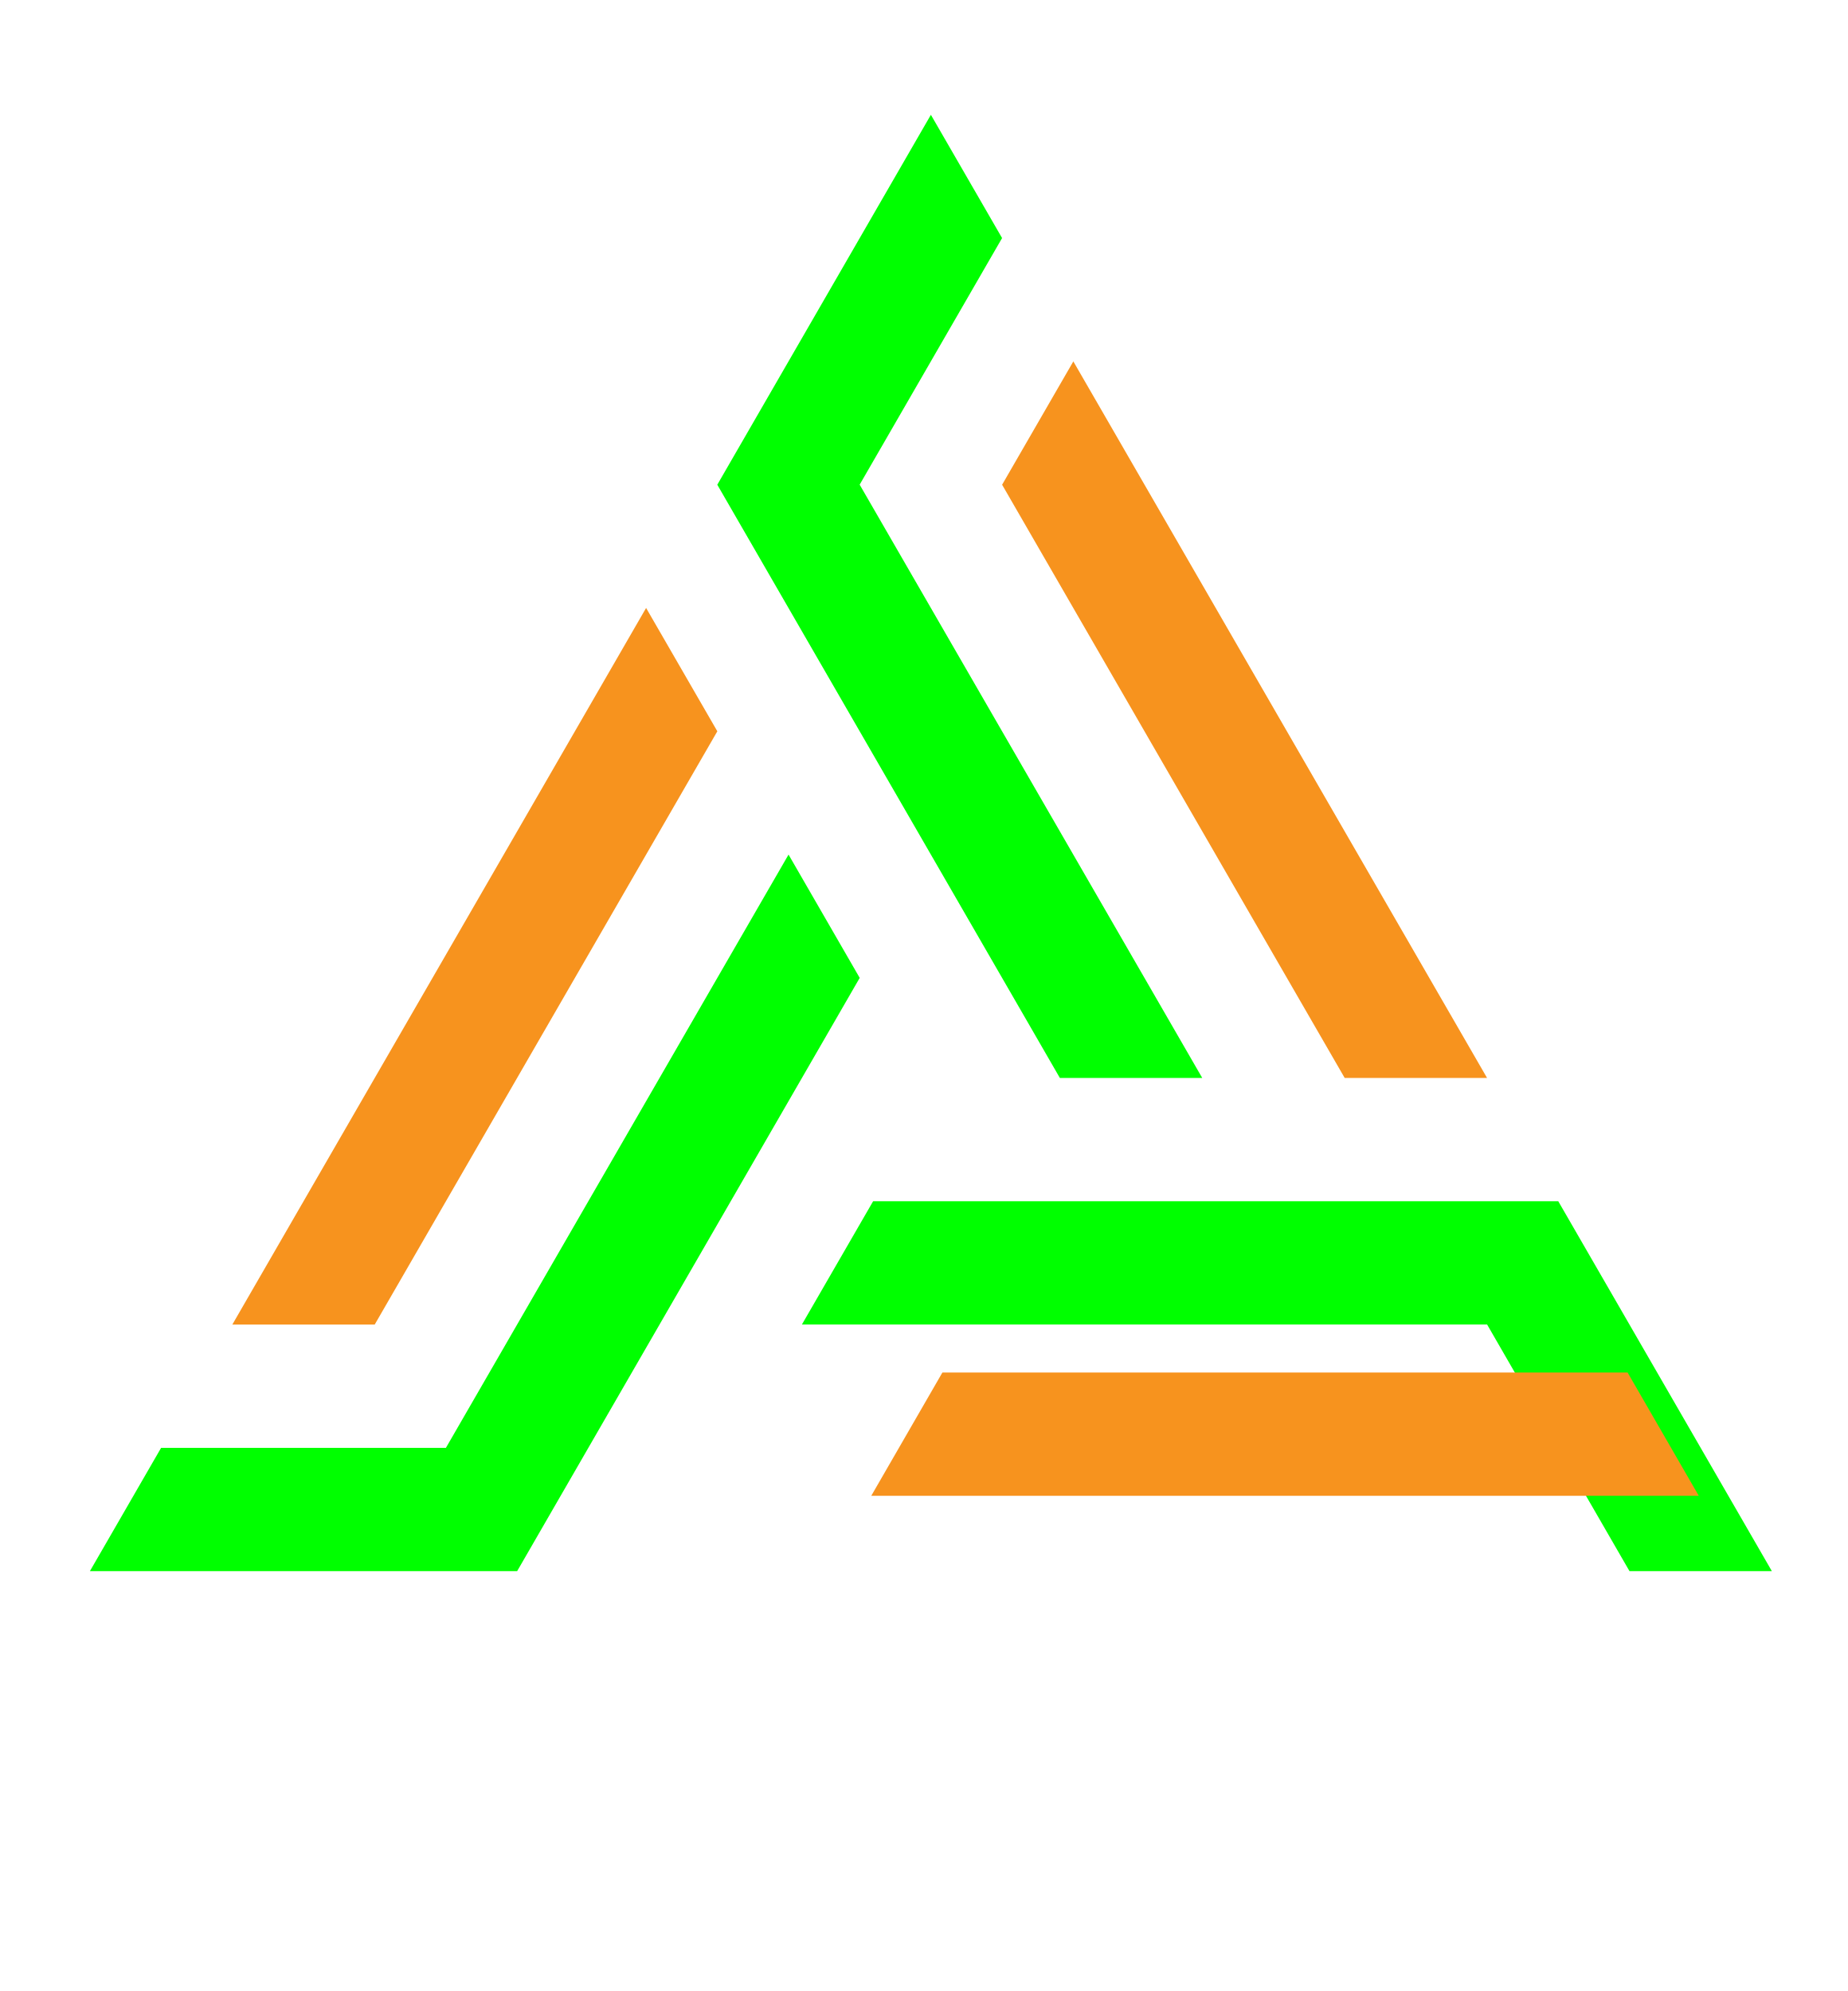
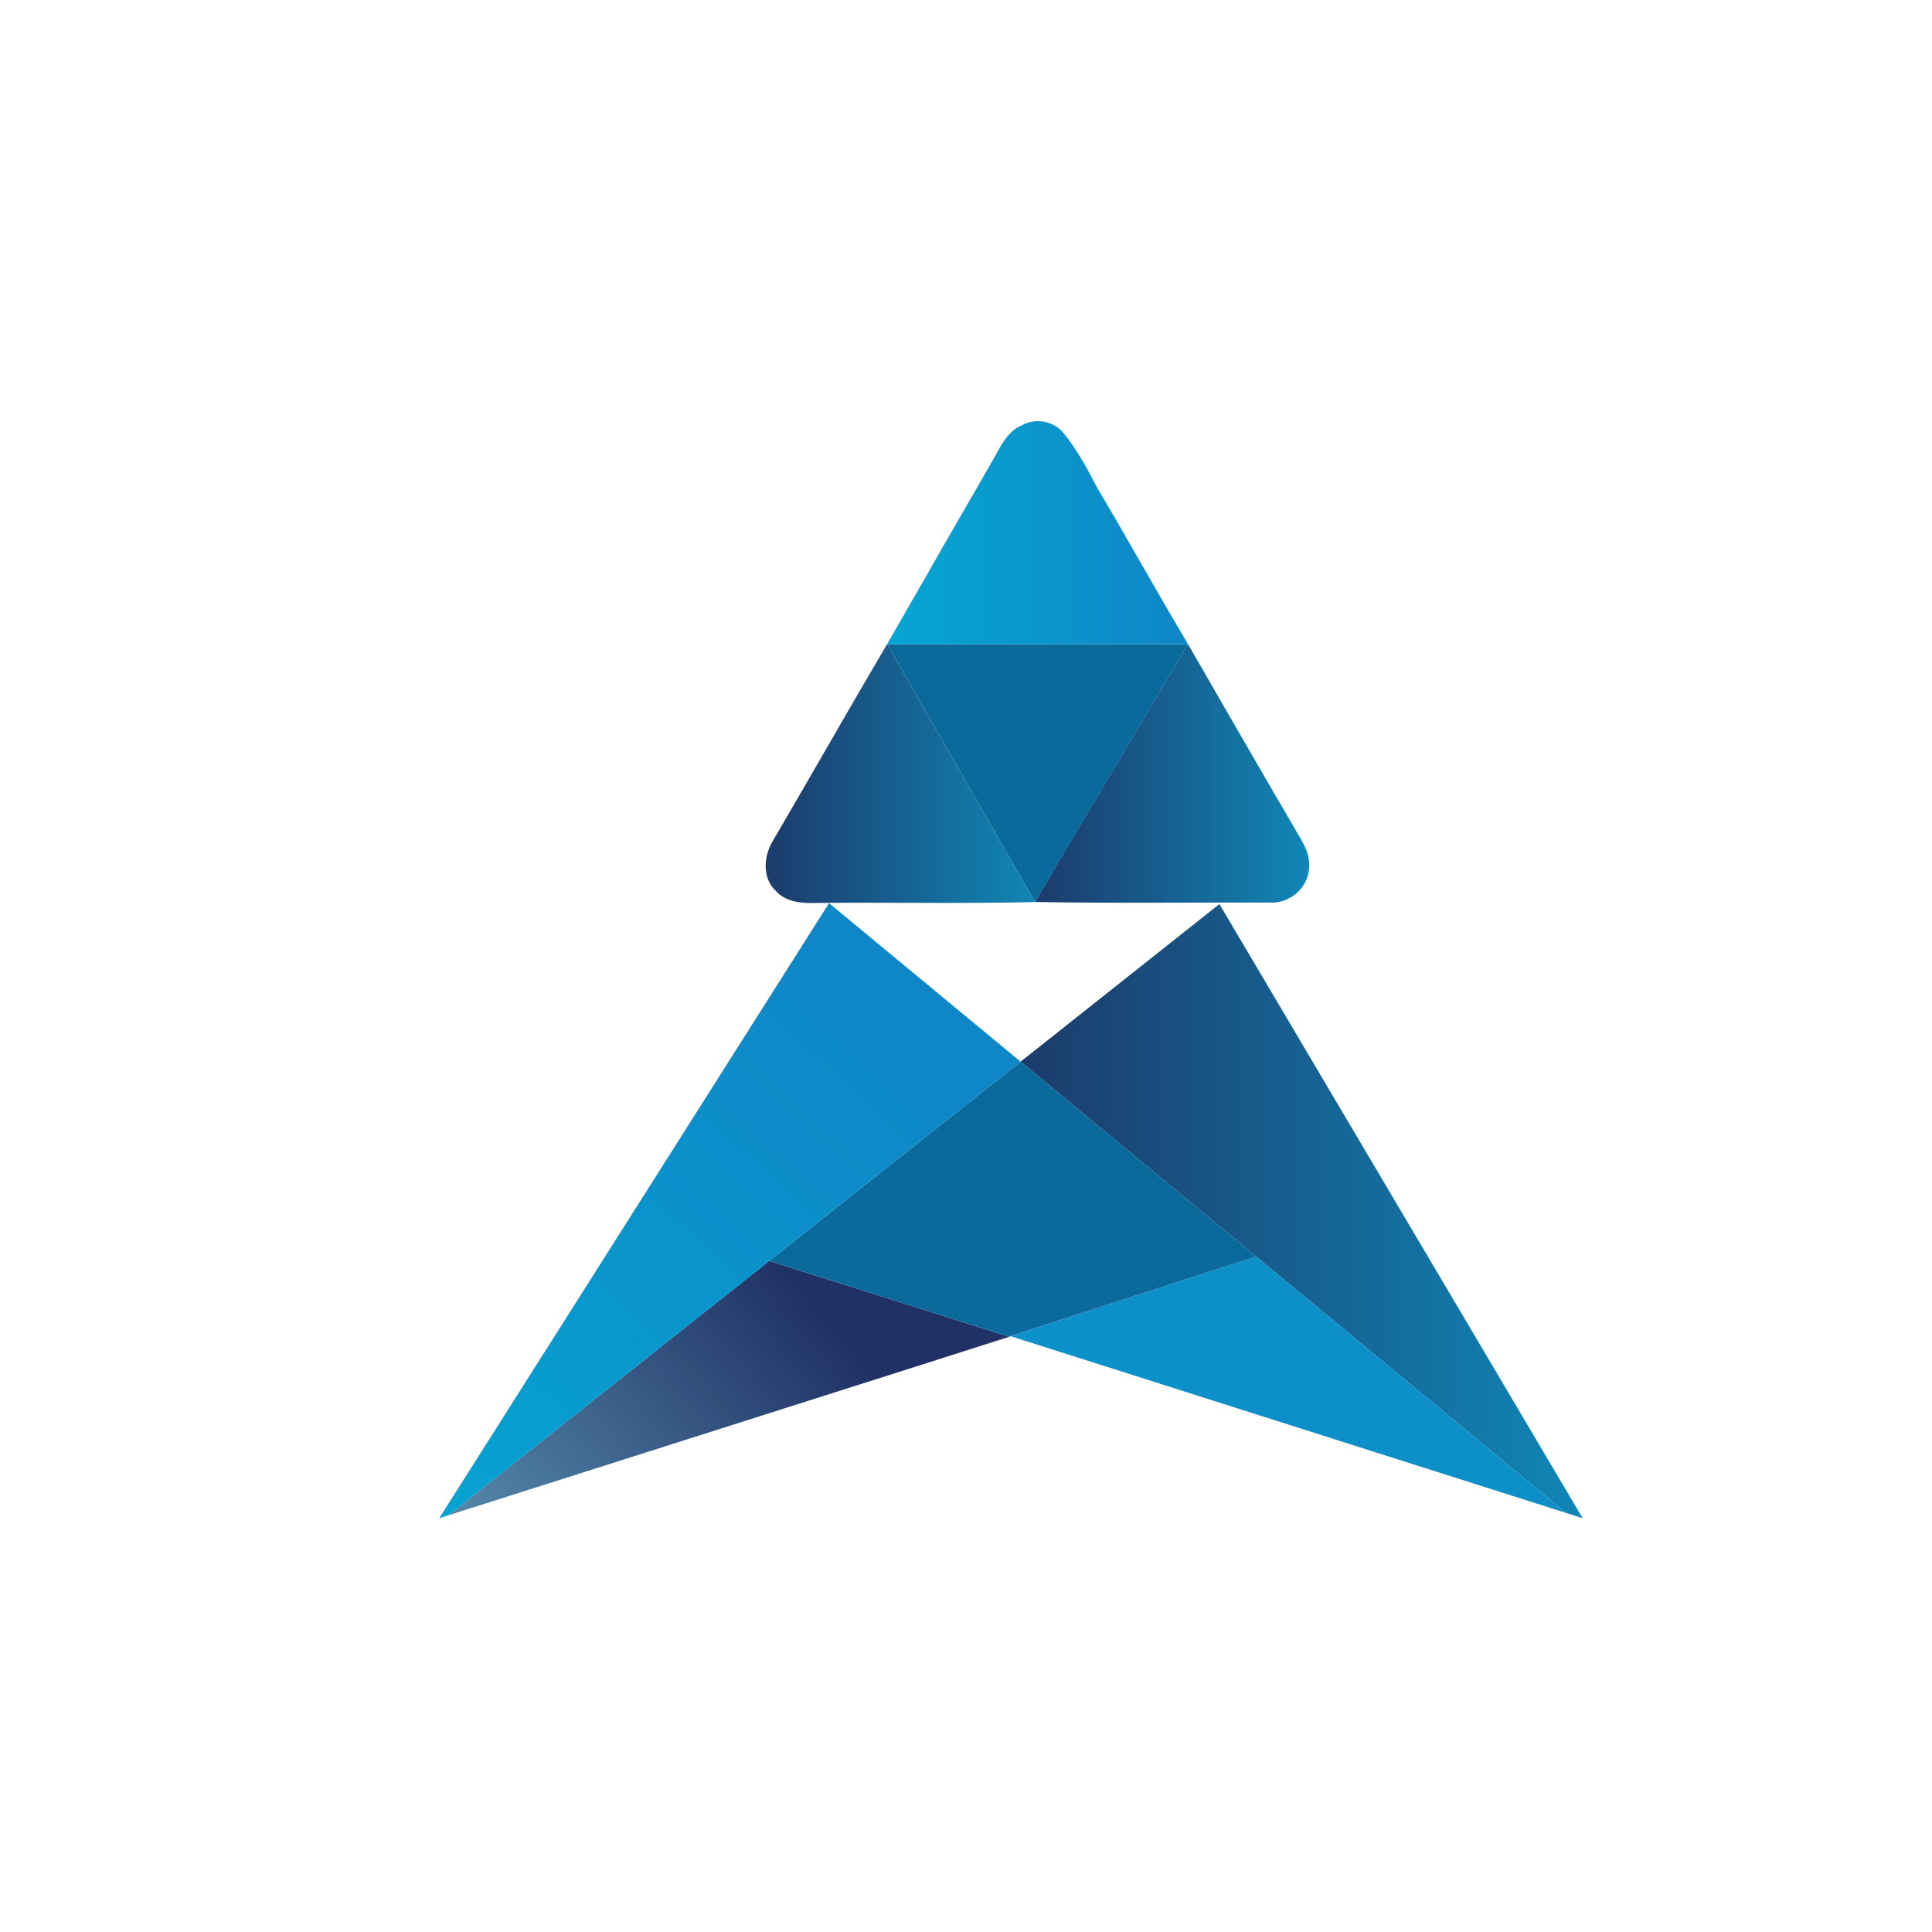
- <svg xmlns="http://www.w3.org/2000/svg" id="Layer_1" data-name="Layer 1" viewBox="0 0 515 555">
+ <svg xmlns="http://www.w3.org/2000/svg" xmlns:xlink="http://www.w3.org/1999/xlink" id="Layer_1" data-name="Layer 1" viewBox="0 0 4000 4000">
  <defs>
    <style>
      .cls-1 {
-         fill: lime;
+         fill: url(#linear-gradient);
      }

-       .cls-1, .cls-2 {
-         fill-rule: evenodd;
+       .cls-1, .cls-2, .cls-3, .cls-4, .cls-5, .cls-6, .cls-7, .cls-8, .cls-9, .cls-10, .cls-11 {
        stroke-width: 0px;
      }

      .cls-2 {
-         fill: #f7931e;
+         fill: url(#linear-gradient-6);
+       }
+ 
+       .cls-3 {
+         fill: #cf2b8f;
+       }
+ 
+       .cls-4 {
+         fill: #010101;
+       }
+ 
+       .cls-5 {
+         fill: url(#linear-gradient-5);
+       }
+ 
+       .cls-6 {
+         fill: none;
+       }
+ 
+       .cls-7 {
+         fill: #096a9b;
+       }
+ 
+       .cls-8 {
+         fill: url(#linear-gradient-2);
+       }
+ 
+       .cls-9 {
+         fill: url(#linear-gradient-7);
+       }
+ 
+       .cls-10 {
+         fill: url(#linear-gradient-3);
+       }
+ 
+       .cls-11 {
+         fill: url(#linear-gradient-4);
      }
    </style>
+     <linearGradient id="linear-gradient" x1="2113.04" y1="2507.57" x2="3276.76" y2="2507.57" gradientUnits="userSpaceOnUse">
+       <stop offset="0" stop-color="#1c3b6b" />
+       <stop offset="1" stop-color="#1087b7" />
+     </linearGradient>
+     <linearGradient id="linear-gradient-2" x1="2294.43" y1="3348.67" x2="2783.4" y2="2823.02" gradientUnits="userSpaceOnUse">
+       <stop offset="0" stop-color="#0d93ce" />
+       <stop offset="1" stop-color="#0d8fc8" />
+     </linearGradient>
+     <linearGradient id="linear-gradient-3" x1="964.48" y1="3418.32" x2="1734.61" y2="2758.21" gradientUnits="userSpaceOnUse">
+       <stop offset="0" stop-color="#5f98b7" />
+       <stop offset="1" stop-color="#203265" />
+     </linearGradient>
+     <linearGradient id="linear-gradient-4" x1="782.03" y1="3282.53" x2="1857.75" y2="2096.79" gradientUnits="userSpaceOnUse">
+       <stop offset="0" stop-color="#05a6d3" />
+       <stop offset="1" stop-color="#0f86c6" />
+     </linearGradient>
+     <linearGradient id="linear-gradient-5" x1="2143.1" y1="1601.3" x2="2710.8" y2="1601.3" xlink:href="#linear-gradient" />
+     <linearGradient id="linear-gradient-6" x1="1585.23" y1="1601.58" x2="2142.94" y2="1601.58" xlink:href="#linear-gradient" />
+     <linearGradient id="linear-gradient-7" x1="1836.66" y1="1102.78" x2="2459.68" y2="1102.78" xlink:href="#linear-gradient-4" />
  </defs>
-   <path class="cls-1" d="M219.77,238.22l-17.98,31.13c-25.84,44.75-51.67,89.49-77.51,134.24H44.9l-19.84,34.37h119.07l87.42-151.42,8.05-13.95-19.83-34.37Z" />
-   <polygon class="cls-2" points="172.02 252.17 199.92 203.85 180.07 169.47 142.26 234.98 64.75 369.23 104.43 369.23 172.02 252.17" />
-   <path class="cls-1" d="M335.07,300.49l-17.97-31.13h0c-25.84-44.76-51.67-89.51-77.51-134.26l39.69-68.74-19.84-34.36-59.53,103.12,87.43,151.42,8.05,13.95h39.68Z" />
-   <path class="cls-1" d="M434.29,334.85h-190.95l-19.85,34.37h190.97l39.68,68.74h39.68l-59.53-103.11Z" />
-   <polygon class="cls-2" points="346.87 252.17 374.77 300.49 414.45 300.49 376.63 234.98 299.14 100.74 279.29 135.12 346.87 252.17" />
-   <polygon class="cls-2" points="318.45 382.59 318.45 382.59 262.65 382.59 242.82 416.96 318.45 416.96 473.45 416.96 453.61 382.59 318.45 382.59" />
+   <g>
+     <polygon class="cls-6" points="2093.06 2766.68 2089.6 2767.78 3276.76 3143.31 3242.5 3132.41 2093.06 2766.68" />
+     <polygon class="cls-1" points="2524.62 1871.83 2113.04 2198.04 2600.68 2601.45 3242.5 3132.41 3276.76 3143.31 2524.62 1871.83" />
+     <polygon class="cls-4" points="2088.29 2767.36 1941.29 2814.96 2089.6 2767.78 2088.29 2767.36" />
+     <polygon class="cls-8" points="3242.5 3132.41 2600.68 2601.45 2088.29 2767.36 2089.6 2767.78 2093.06 2766.68 3242.5 3132.41" />
+     <polygon class="cls-10" points="1592.57 2610.56 927.83 3137.43 1941.29 2814.96 2088.29 2767.36 1592.57 2610.56" />
+     <polygon class="cls-7" points="2088.29 2767.36 2600.68 2601.45 2113.04 2198.04 1592.57 2610.56 2088.29 2767.36" />
+     <polygon class="cls-11" points="1716.42 1869.93 909.35 3143.31 927.83 3137.43 1592.57 2610.56 2113.04 2198.04 1716.42 1869.93" />
+   </g>
+   <polygon class="cls-7" points="1836.66 1333.55 2459.68 1333.55 2458.81 1334.97 2142.94 1867.66 1836.66 1333.55" />
+   <path class="cls-5" d="M2459.65,1333.55s156.39,272.09,234.3,404.79c11.48,19.58,20.12,42.06,15.64,65.09-4.95,38.21-41.82,67.53-80.11,65.25-158.49-.39-327.67,1.73-486.08-1.26h-.31l57.08-96.85,259.48-437.02Z" />
+   <polygon class="cls-3" points="2163.66 1869.65 2163.98 1869.65 2163.51 1869.88 2163.66 1869.65" />
+   <path class="cls-2" d="M1602.86,1736.3c-21.15,31.6-26.81,79.64,2.99,107.78,19.73,22.8,51.57,26.34,79.87,25.39,152.43-1.49,304.87,1.65,457.22-1.81l-306.28-534.11c-78.77,133.72-155.42,268.71-233.8,402.74Z" />
+   <path class="cls-9" d="M2115.97,880.34c-17.2,7.11-29.08,19.92-38.83,34.71v-.02s-.16.26-.16.26c-5.09,7.75-9.61,16.02-13.98,24.32l-51.8,90.15c-33.47,57.33-66.37,114.99-99.21,172.67l-75.34,131.13h623.02l-7.31-12.26c-61.63-103.69-120.12-209.35-181.76-313.2-20.2-39.23-41.43-78.38-69.57-112.58-20.52-24.21-57.39-30.5-85.06-15.17Z" />
</svg>
